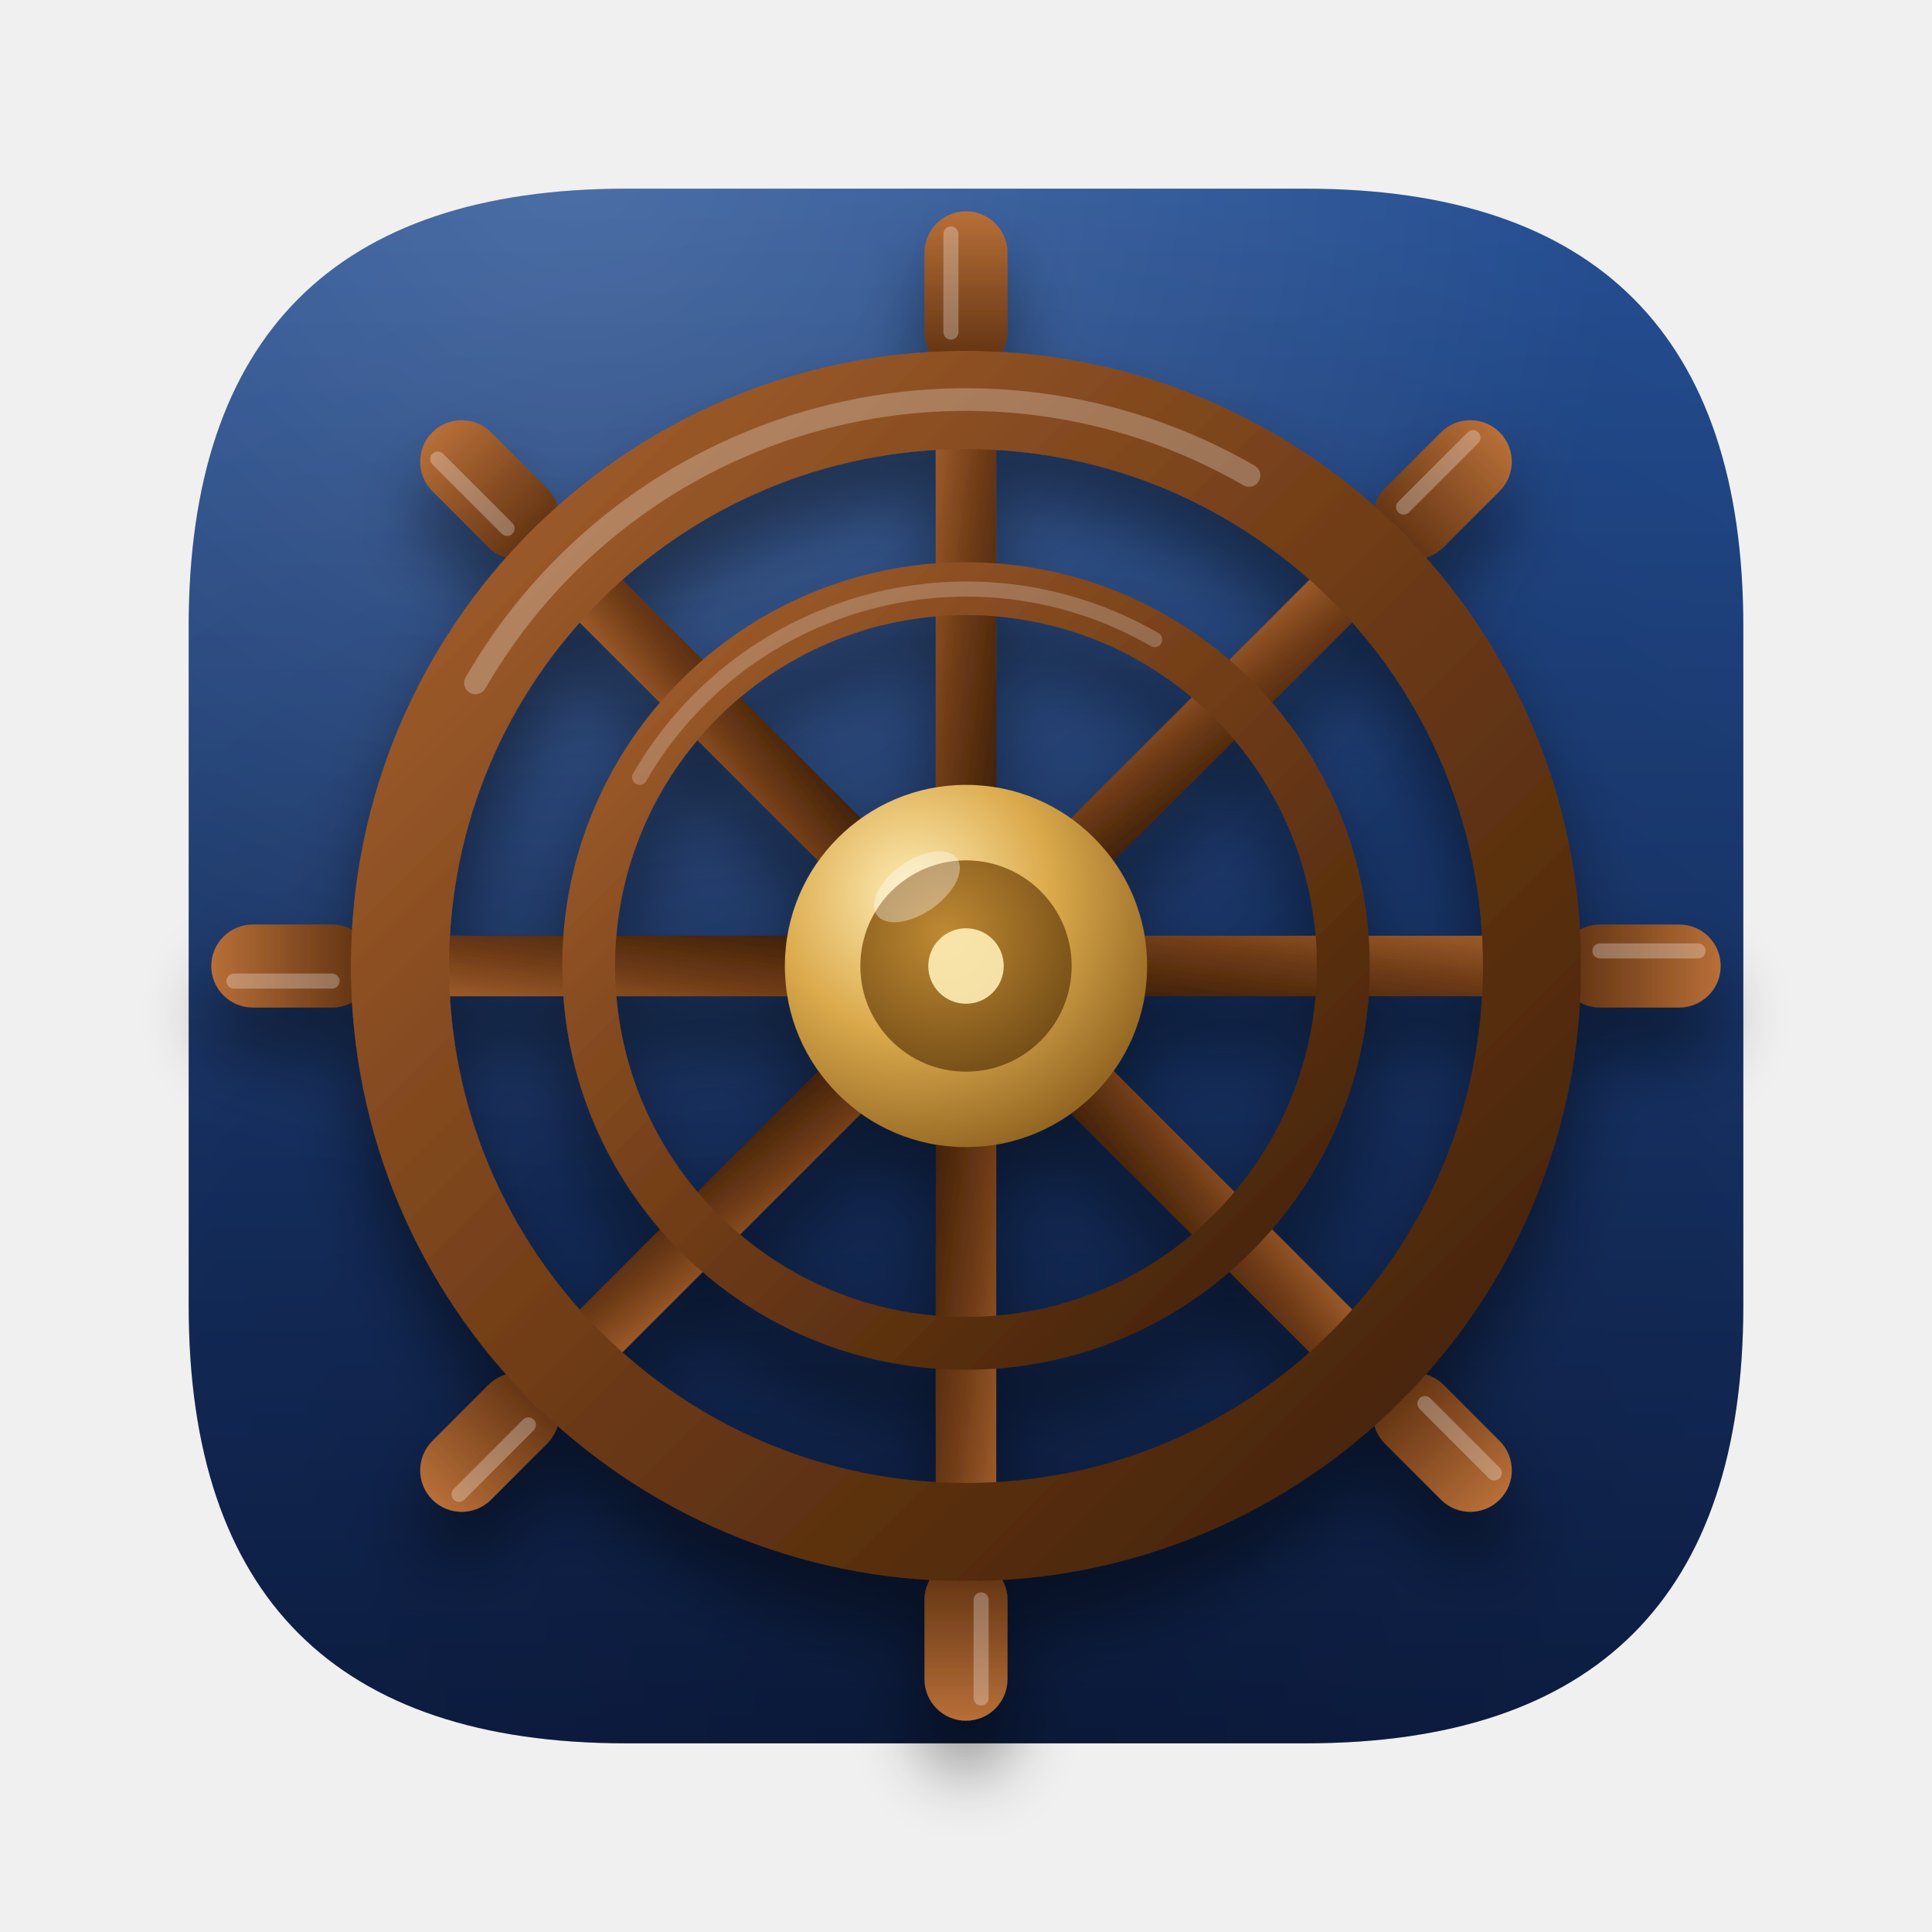
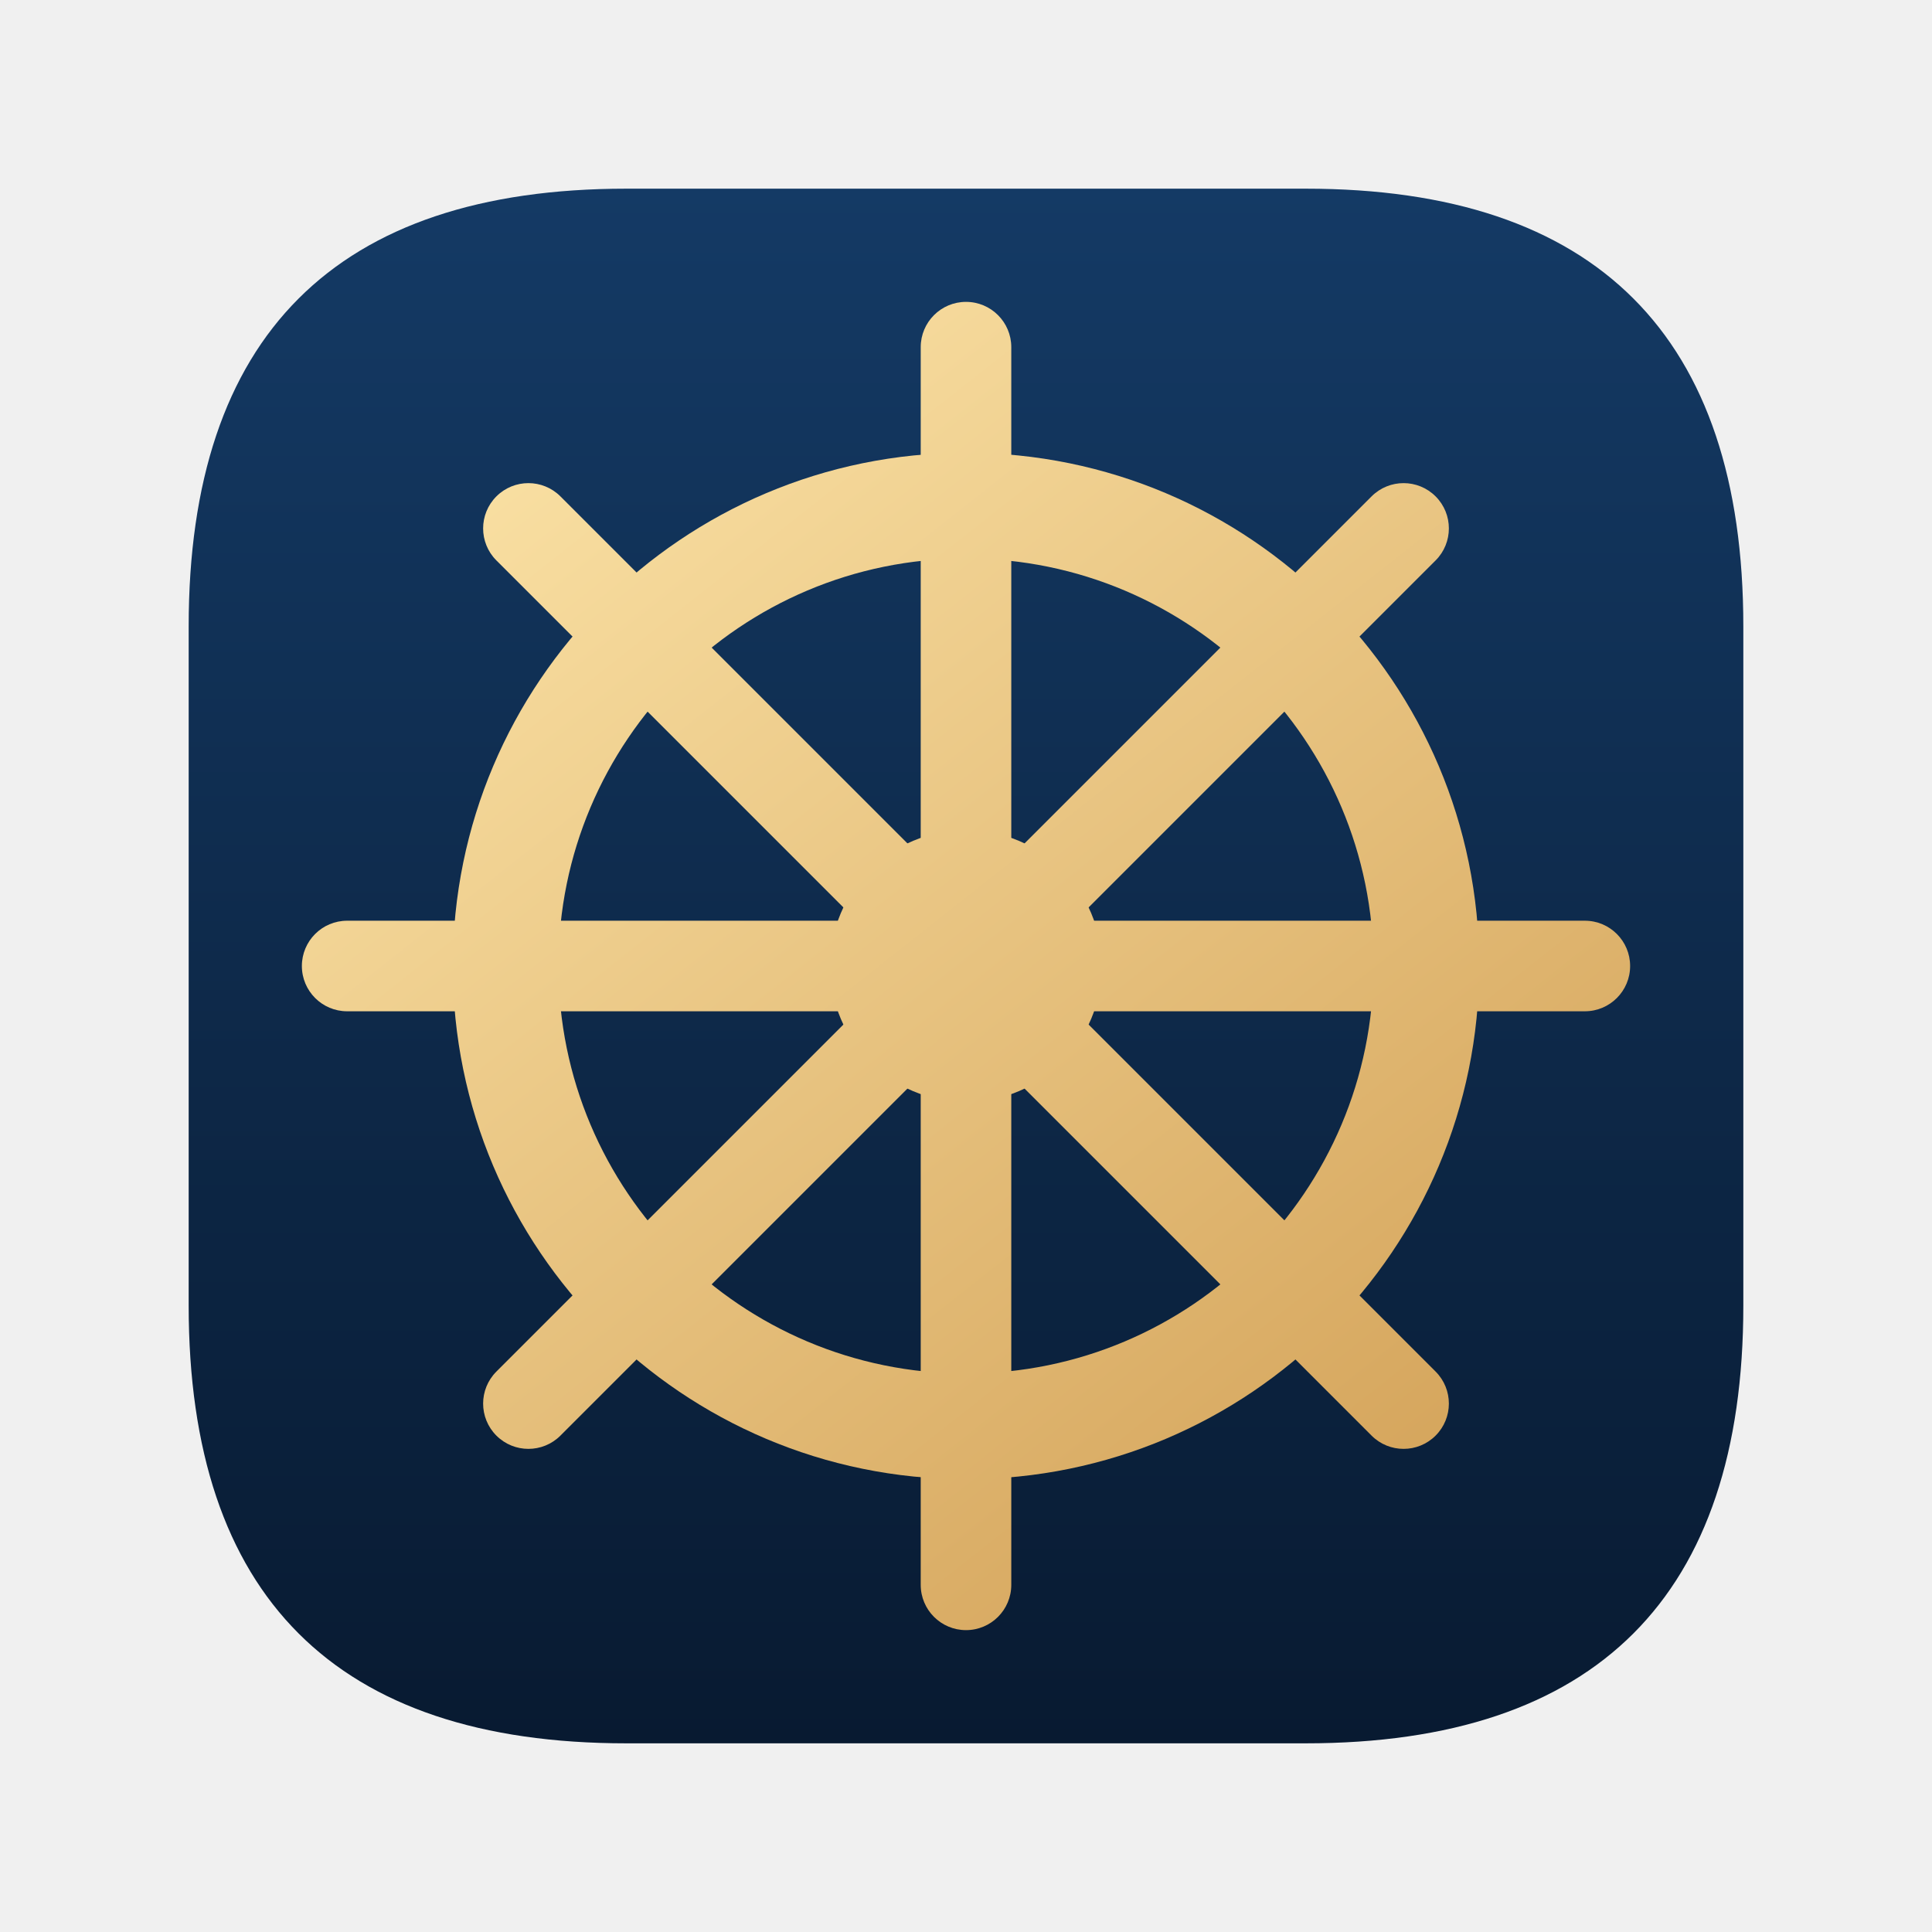
- <svg xmlns="http://www.w3.org/2000/svg" viewBox="0 0 1024 1024" width="1024" height="1024">
+ <svg xmlns="http://www.w3.org/2000/svg" viewBox="0 0 1024 1024" width="1024" height="1024" role="img" aria-labelledby="title">
  <defs>
-     <linearGradient id="helm_bg" x1="0" y1="0" x2="0" y2="1">
-       <stop offset="0" stop-color="#27549B" />
-       <stop offset="1" stop-color="#0C1C44" />
+     <linearGradient id="sea" gradientUnits="userSpaceOnUse" x1="0" y1="100" x2="0" y2="924">
+       <stop stop-color="#143A65" />
+       <stop offset="1" stop-color="#081A31" />
    </linearGradient>
-     <radialGradient id="helm_vignette" cx="0.5" cy="0.9" r="0.8">
-       <stop offset="0" stop-color="#000000" stop-opacity="0.28" />
-       <stop offset="1" stop-color="#000000" stop-opacity="0" />
-     </radialGradient>
-     <radialGradient id="helm_sheen" cx="0.3" cy="0.08" r="0.9">
-       <stop offset="0" stop-color="#FFFFFF" stop-opacity="0.18" />
-       <stop offset="0.6" stop-color="#FFFFFF" stop-opacity="0" />
-     </radialGradient>
-     <linearGradient id="helm_wood" x1="0" y1="0" x2="1" y2="1">
-       <stop offset="0" stop-color="#A8622F" />
-       <stop offset="0.5" stop-color="#6E3B16" />
-       <stop offset="1" stop-color="#3E2009" />
+     <linearGradient id="brass" gradientUnits="userSpaceOnUse" x1="192" y1="144" x2="760" y2="864">
+       <stop stop-color="#FFE9AE" />
+       <stop offset="1" stop-color="#D2A056" />
    </linearGradient>
-     <linearGradient id="helm_woodHandle" x1="0" y1="0" x2="0" y2="1">
-       <stop offset="0" stop-color="#B86F38" />
-       <stop offset="1" stop-color="#5A2E10" />
-     </linearGradient>
-     <radialGradient id="helm_brass" cx="0.35" cy="0.3" r="0.85">
-       <stop offset="0" stop-color="#FFEDB5" />
-       <stop offset="0.45" stop-color="#DBAA4C" />
-       <stop offset="1" stop-color="#7E5217" />
-     </radialGradient>
-     <radialGradient id="helm_brassDeep" cx="0.4" cy="0.35" r="0.9">
-       <stop offset="0" stop-color="#C08A33" />
-       <stop offset="1" stop-color="#5E3C0F" />
-     </radialGradient>
-     <clipPath id="helm_tile">
-       <path d="M100 332 C100 178 178 100 332 100 H692 C846 100 924 178 924 332 V692 C924 846 846 924 692 924 H332 C178 924 100 846 100 692 Z" />
-     </clipPath>
-     <filter id="helm_shadow" x="-15%" y="-15%" width="130%" height="140%">
-       <feGaussianBlur in="SourceAlpha" stdDeviation="18" />
-       <feOffset dy="26" result="o" />
-       <feComponentTransfer>
-         <feFuncA type="linear" slope="0.45" />
-       </feComponentTransfer>
-       <feMerge>
-         <feMergeNode />
-         <feMergeNode in="SourceGraphic" />
-       </feMerge>
-     </filter>
-     <g id="helm_spoke">
-       <rect x="490" y="112" width="44" height="86" rx="22" fill="url(#helm_woodHandle)" />
-       <rect x="496" y="186" width="32" height="250" rx="12" fill="url(#helm_wood)" />
-       <rect x="500" y="120" width="8" height="60" rx="4" fill="#FFFFFF" fill-opacity="0.28" />
-     </g>
  </defs>
-   <g clip-path="url(#helm_tile)">
-     <rect width="1024" height="1024" fill="url(#helm_bg)" />
-     <rect width="1024" height="1024" fill="url(#helm_vignette)" />
-     <rect width="1024" height="1024" fill="url(#helm_sheen)" />
+   <path d="M100 332C100 178 178 100 332 100H692C846 100 924 178 924 332V692C924 846 846 924 692 924H332C178 924 100 846 100 692Z" fill="url(#sea)" />
+   <g fill="url(#brass)">
+     <path d="M488 512L488 184A24 24 0 0 1 536 184L536 512Z M495.029 495.029L726.96 263.098A24 24 0 0 1 760.902 297.04L528.971 528.971Z M512 488L840 488A24 24 0 0 1 840 536L512 536Z M528.971 495.029L760.902 726.96A24 24 0 0 1 726.96 760.902L495.029 528.971Z M536 512L536 840A24 24 0 0 1 488 840L488 512Z M528.971 528.971L297.04 760.902A24 24 0 0 1 263.098 726.96L495.029 495.029Z M512 536L184 536A24 24 0 0 1 184 488L512 488Z M495.029 528.971L263.098 297.04A24 24 0 0 1 297.04 263.098L528.971 495.029Z" />
+     <path fill-rule="evenodd" d="M240 512a272 272 0 1 0 544 0a272 272 0 1 0 -544 0ZM296 512a216 216 0 1 0 432 0a216 216 0 1 0 -432 0Z" />
+     <circle cx="512" cy="512" r="72" />
  </g>
-   <g filter="url(#helm_shadow)">
-     <use href="#helm_spoke" />
-     <use href="#helm_spoke" transform="rotate(45 512 512)" />
-     <use href="#helm_spoke" transform="rotate(90 512 512)" />
-     <use href="#helm_spoke" transform="rotate(135 512 512)" />
-     <use href="#helm_spoke" transform="rotate(180 512 512)" />
-     <use href="#helm_spoke" transform="rotate(225 512 512)" />
-     <use href="#helm_spoke" transform="rotate(270 512 512)" />
-     <use href="#helm_spoke" transform="rotate(315 512 512)" />
-     <circle cx="512" cy="512" r="300" fill="none" stroke="url(#helm_wood)" stroke-width="52" />
-     <circle cx="512" cy="512" r="200" fill="none" stroke="url(#helm_wood)" stroke-width="28" />
-     <circle cx="512" cy="512" r="96" fill="url(#helm_brass)" />
-   </g>
-   <path d="M252 362 A300 300 0 0 1 662 252" fill="none" stroke="#FFFFFF" stroke-opacity="0.26" stroke-width="12" stroke-linecap="round" />
-   <path d="M339 412 A200 200 0 0 1 612 339" fill="none" stroke="#FFFFFF" stroke-opacity="0.22" stroke-width="8" stroke-linecap="round" />
-   <circle cx="512" cy="512" r="56" fill="url(#helm_brassDeep)" />
-   <circle cx="512" cy="512" r="20" fill="#FFEDB5" fill-opacity="0.9" />
-   <ellipse cx="486" cy="470" rx="26" ry="14" fill="#FFFFFF" fill-opacity="0.35" transform="rotate(-35 486 470)" />
</svg>
